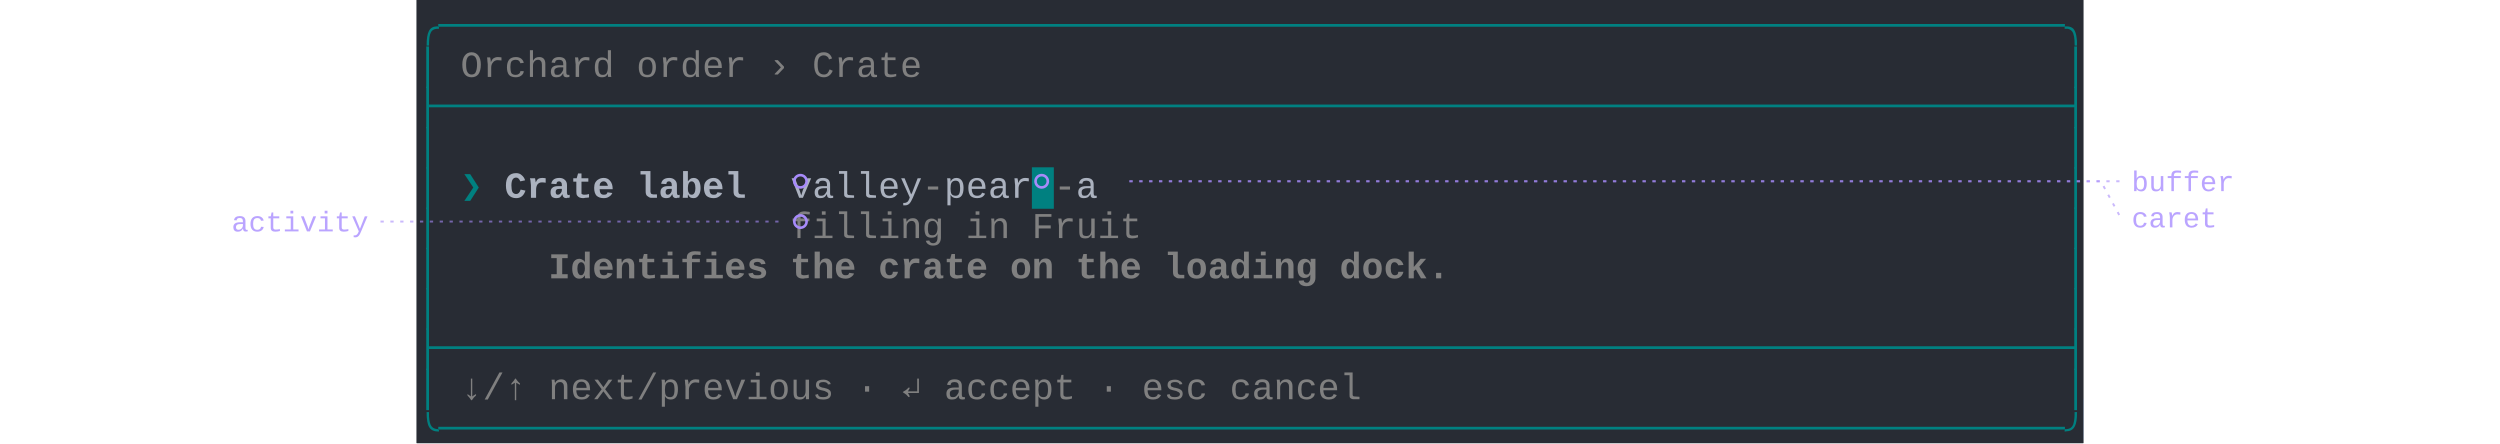
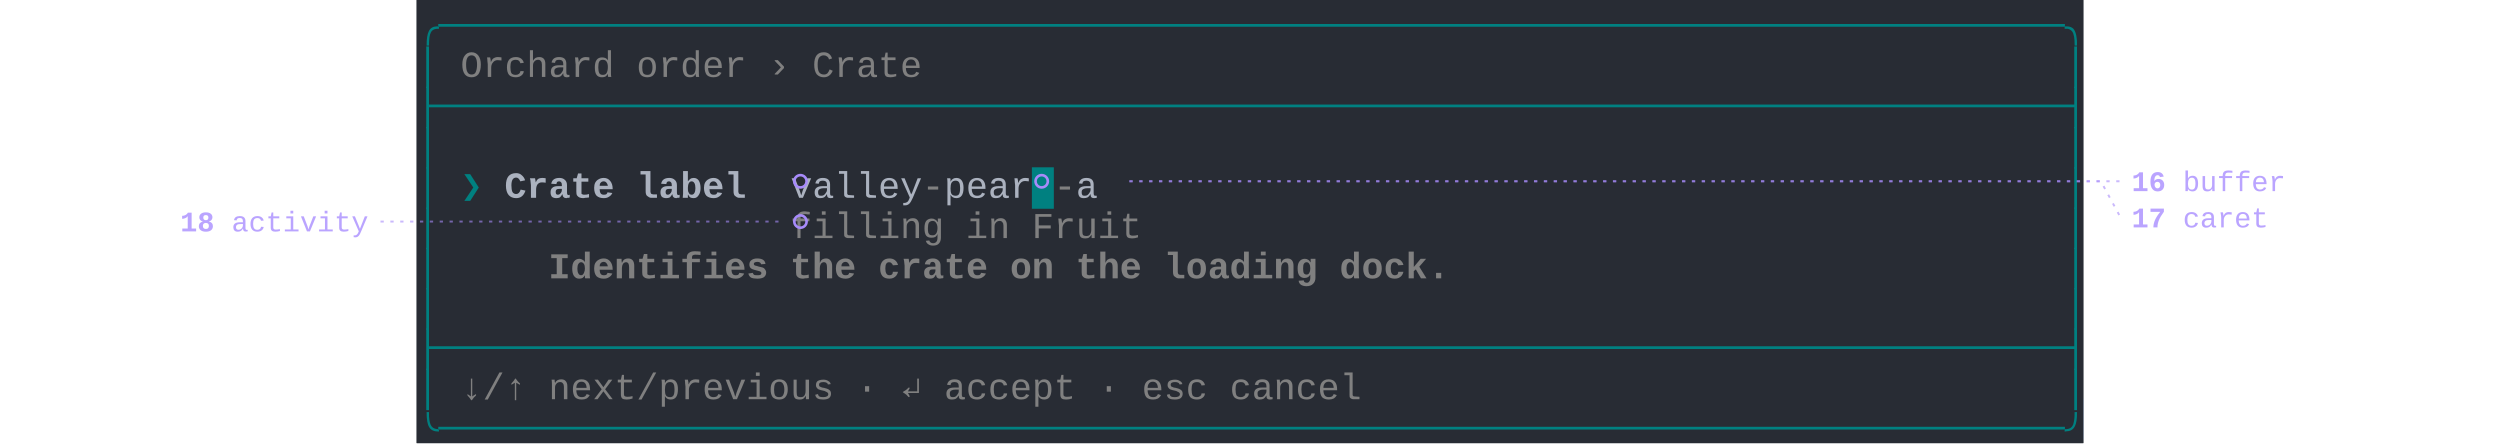
<svg xmlns="http://www.w3.org/2000/svg" xmlns:xlink="http://www.w3.org/1999/xlink" width="1140.00" height="202.07">
  <g transform="translate(190.00,0)">
    <svg width="760" height="202.07">
      <rect width="760" height="202.07" rx="0" ry="0" class="a" />
      <svg height="202.07" viewBox="0 0 76 20.207" width="760">
        <style>.a{fill:rgb(40,44,52)}.b{font-family:Consolas,"Courier New",Courier,"Liberation Mono",monospace}.c{fill:rgb(0,128,128);white-space:pre}.d{fill:transparent}.e{fill:rgb(82,139,255)}.f{fill:rgb(128,128,128);white-space:pre}.g{fill:rgb(0,128,128);font-weight:bold;white-space:pre}.h{fill:rgb(171,178,191);font-weight:bold;white-space:pre}.i{fill:rgb(171,178,191);white-space:pre}.j{fill:rgb(128,128,128);font-weight:bold;white-space:pre}</style>
        <g font-family="Consolas, &quot;Courier New&quot;, Courier, &quot;Liberation Mono&quot;, monospace" font-size="1.67" class="b">
          <defs>
            <symbol id="1">
              <text x="0" y="1.67" class="c" textLength="76.152" lengthAdjust="spacingAndGlyphs">├──────────────────────────────────────────────────────────────────────────┤</text>
            </symbol>
            <symbol id="2">
              <text x="0" y="1.67" class="c" textLength="1.002" lengthAdjust="spacingAndGlyphs">│</text>
              <text x="75.15" y="1.67" class="c" textLength="1.002" lengthAdjust="spacingAndGlyphs">│</text>
            </symbol>
            <symbol id="a">
              <rect height="11" width="76" x="0" y="0" class="d" />
            </symbol>
            <symbol id="b">
              <rect height="1.837" width="1.102" class="e" />
            </symbol>
          </defs>
          <rect height="20.207" width="76" class="a" />
          <svg x="0" y="0" width="76">
            <svg x="0">
              <use xlink:href="#a" />
              <use xlink:href="#b" x="75.996" y="18.195" />
              <text x="0" y="1.67" class="c" textLength="76.152" lengthAdjust="spacingAndGlyphs">╭──────────────────────────────────────────────────────────────────────────╮</text>
              <text x="0" y="3.507" class="c" textLength="1.002" lengthAdjust="spacingAndGlyphs">│</text>
              <text x="2.004" y="3.507" class="f" textLength="7.014" lengthAdjust="spacingAndGlyphs">Orchard</text>
              <text x="10.02" y="3.507" class="f" textLength="5.01" lengthAdjust="spacingAndGlyphs">order</text>
              <text x="16.032" y="3.507" class="f" textLength="1.002" lengthAdjust="spacingAndGlyphs">›</text>
              <text x="18.036" y="3.507" class="f" textLength="5.01" lengthAdjust="spacingAndGlyphs">Crate</text>
              <text x="75.15" y="3.507" class="c" textLength="1.002" lengthAdjust="spacingAndGlyphs">│</text>
              <use xlink:href="#1" y="3.674" />
              <use xlink:href="#2" y="5.511" />
              <text x="0" y="9.018" class="c" textLength="1.002" lengthAdjust="spacingAndGlyphs">│</text>
              <text x="2.004" y="9.018" class="g" textLength="1.002" lengthAdjust="spacingAndGlyphs">❯</text>
              <text x="4.008" y="9.018" class="h" textLength="5.01" lengthAdjust="spacingAndGlyphs">Crate</text>
              <text x="10.02" y="9.018" class="h" textLength="5.01" lengthAdjust="spacingAndGlyphs">label</text>
              <text x="17.034" y="9.018" class="i" textLength="6.012" lengthAdjust="spacingAndGlyphs">valley</text>
              <text x="23.046" y="9.018" class="f" textLength="1.002" lengthAdjust="spacingAndGlyphs">-</text>
              <text x="24.048" y="9.018" class="i" textLength="4.008" lengthAdjust="spacingAndGlyphs">pear</text>
              <text x="28.056" y="9.018" class="g" textLength="1.002" lengthAdjust="spacingAndGlyphs">█</text>
              <text x="29.058" y="9.018" class="f" textLength="1.002" lengthAdjust="spacingAndGlyphs">-</text>
              <text x="30.06" y="9.018" class="i" textLength="1.002" lengthAdjust="spacingAndGlyphs">a</text>
              <text x="75.15" y="9.018" class="c" textLength="1.002" lengthAdjust="spacingAndGlyphs">│</text>
              <text x="0" y="10.855" class="c" textLength="1.002" lengthAdjust="spacingAndGlyphs">│</text>
              <text x="17.034" y="10.855" class="f" textLength="7.014" lengthAdjust="spacingAndGlyphs">filling</text>
              <text x="25.05" y="10.855" class="f" textLength="2.004" lengthAdjust="spacingAndGlyphs">in</text>
              <text x="28.056" y="10.855" class="f" textLength="5.01" lengthAdjust="spacingAndGlyphs">Fruit</text>
              <text x="75.15" y="10.855" class="c" textLength="1.002" lengthAdjust="spacingAndGlyphs">│</text>
              <text x="0" y="12.692" class="c" textLength="1.002" lengthAdjust="spacingAndGlyphs">│</text>
              <text x="6.012" y="12.692" class="j" textLength="10.02" lengthAdjust="spacingAndGlyphs">Identifies</text>
              <text x="17.034" y="12.692" class="j" textLength="3.006" lengthAdjust="spacingAndGlyphs">the</text>
              <text x="21.042" y="12.692" class="j" textLength="5.01" lengthAdjust="spacingAndGlyphs">crate</text>
              <text x="27.054" y="12.692" class="j" textLength="2.004" lengthAdjust="spacingAndGlyphs">on</text>
              <text x="30.06" y="12.692" class="j" textLength="3.006" lengthAdjust="spacingAndGlyphs">the</text>
              <text x="34.068" y="12.692" class="j" textLength="7.014" lengthAdjust="spacingAndGlyphs">loading</text>
              <text x="42.084" y="12.692" class="j" textLength="5.01" lengthAdjust="spacingAndGlyphs">dock.</text>
              <text x="75.15" y="12.692" class="c" textLength="1.002" lengthAdjust="spacingAndGlyphs">│</text>
              <use xlink:href="#2" y="12.859" />
              <use xlink:href="#1" y="14.696" />
              <text x="0" y="18.203" class="c" textLength="1.002" lengthAdjust="spacingAndGlyphs">│</text>
              <text x="2.004" y="18.203" class="f" textLength="3.006" lengthAdjust="spacingAndGlyphs">↓/↑</text>
              <text x="6.012" y="18.203" class="f" textLength="13.026" lengthAdjust="spacingAndGlyphs">next/previous</text>
              <text x="20.04" y="18.203" class="f" textLength="1.002" lengthAdjust="spacingAndGlyphs">·</text>
              <text x="22.044" y="18.203" class="f" textLength="1.002" lengthAdjust="spacingAndGlyphs">↵</text>
              <text x="24.048" y="18.203" class="f" textLength="6.012" lengthAdjust="spacingAndGlyphs">accept</text>
              <text x="31.062" y="18.203" class="f" textLength="1.002" lengthAdjust="spacingAndGlyphs">·</text>
              <text x="33.066" y="18.203" class="f" textLength="3.006" lengthAdjust="spacingAndGlyphs">esc</text>
              <text x="37.074" y="18.203" class="f" textLength="6.012" lengthAdjust="spacingAndGlyphs">cancel</text>
              <text x="75.15" y="18.203" class="c" textLength="1.002" lengthAdjust="spacingAndGlyphs">│</text>
              <text x="0" y="20.04" class="c" textLength="76.152" lengthAdjust="spacingAndGlyphs">╰──────────────────────────────────────────────────────────────────────────╯</text>
            </svg>
          </svg>
        </g>
      </svg>
    </svg>
  </g>
  <g>
    <circle cx="365.00" cy="82.66" r="2.8" fill="none" stroke="rgb(167,139,250)" stroke-width="1.2" />
    <path d="M 515.00 82.66 L 958.00 82.66 L 967.00 82.66" fill="none" stroke="rgb(167,139,250)" stroke-width="0.9" stroke-linejoin="round" stroke-opacity="0.6" stroke-dasharray="1.5 3" />
-     <text x="972.00" y="87.16" text-anchor="start" fill="rgb(186,164,255)" font-family="Consolas, &quot;Courier New&quot;, Courier, monospace" font-size="13">buffer</text>
+     <text x="972.00" y="87.16" text-anchor="start" fill="rgb(186,164,255)" font-family="Consolas, &quot;Courier New&quot;, Courier, monospace" font-size="13">
+       <tspan font-weight="bold">16</tspan> buffer</text>
    <circle cx="475.00" cy="82.66" r="2.8" fill="none" stroke="rgb(167,139,250)" stroke-width="1.2" />
    <path d="M 515.00 82.66 L 958.00 82.66 L 967.00 99.20" fill="none" stroke="rgb(167,139,250)" stroke-width="0.9" stroke-linejoin="round" stroke-opacity="0.6" stroke-dasharray="1.5 3" />
-     <text x="972.00" y="103.70" text-anchor="start" fill="rgb(186,164,255)" font-family="Consolas, &quot;Courier New&quot;, Courier, monospace" font-size="13">caret</text>
+     <text x="972.00" y="103.70" text-anchor="start" fill="rgb(186,164,255)" font-family="Consolas, &quot;Courier New&quot;, Courier, monospace" font-size="13">
+       <tspan font-weight="bold">17</tspan> caret</text>
    <circle cx="365.00" cy="101.03" r="2.8" fill="none" stroke="rgb(167,139,250)" stroke-width="1.2" />
    <path d="M 355.00 101.03 L 182.00 101.03 L 173.00 101.03" fill="none" stroke="rgb(167,139,250)" stroke-width="0.9" stroke-linejoin="round" stroke-opacity="0.6" stroke-dasharray="1.5 3" />
-     <text x="168.00" y="105.53" text-anchor="end" fill="rgb(186,164,255)" font-family="Consolas, &quot;Courier New&quot;, Courier, monospace" font-size="13">activity</text>
+     <text x="168.00" y="105.53" text-anchor="end" fill="rgb(186,164,255)" font-family="Consolas, &quot;Courier New&quot;, Courier, monospace" font-size="13">
+       <tspan font-weight="bold">18</tspan> activity</text>
  </g>
</svg>
